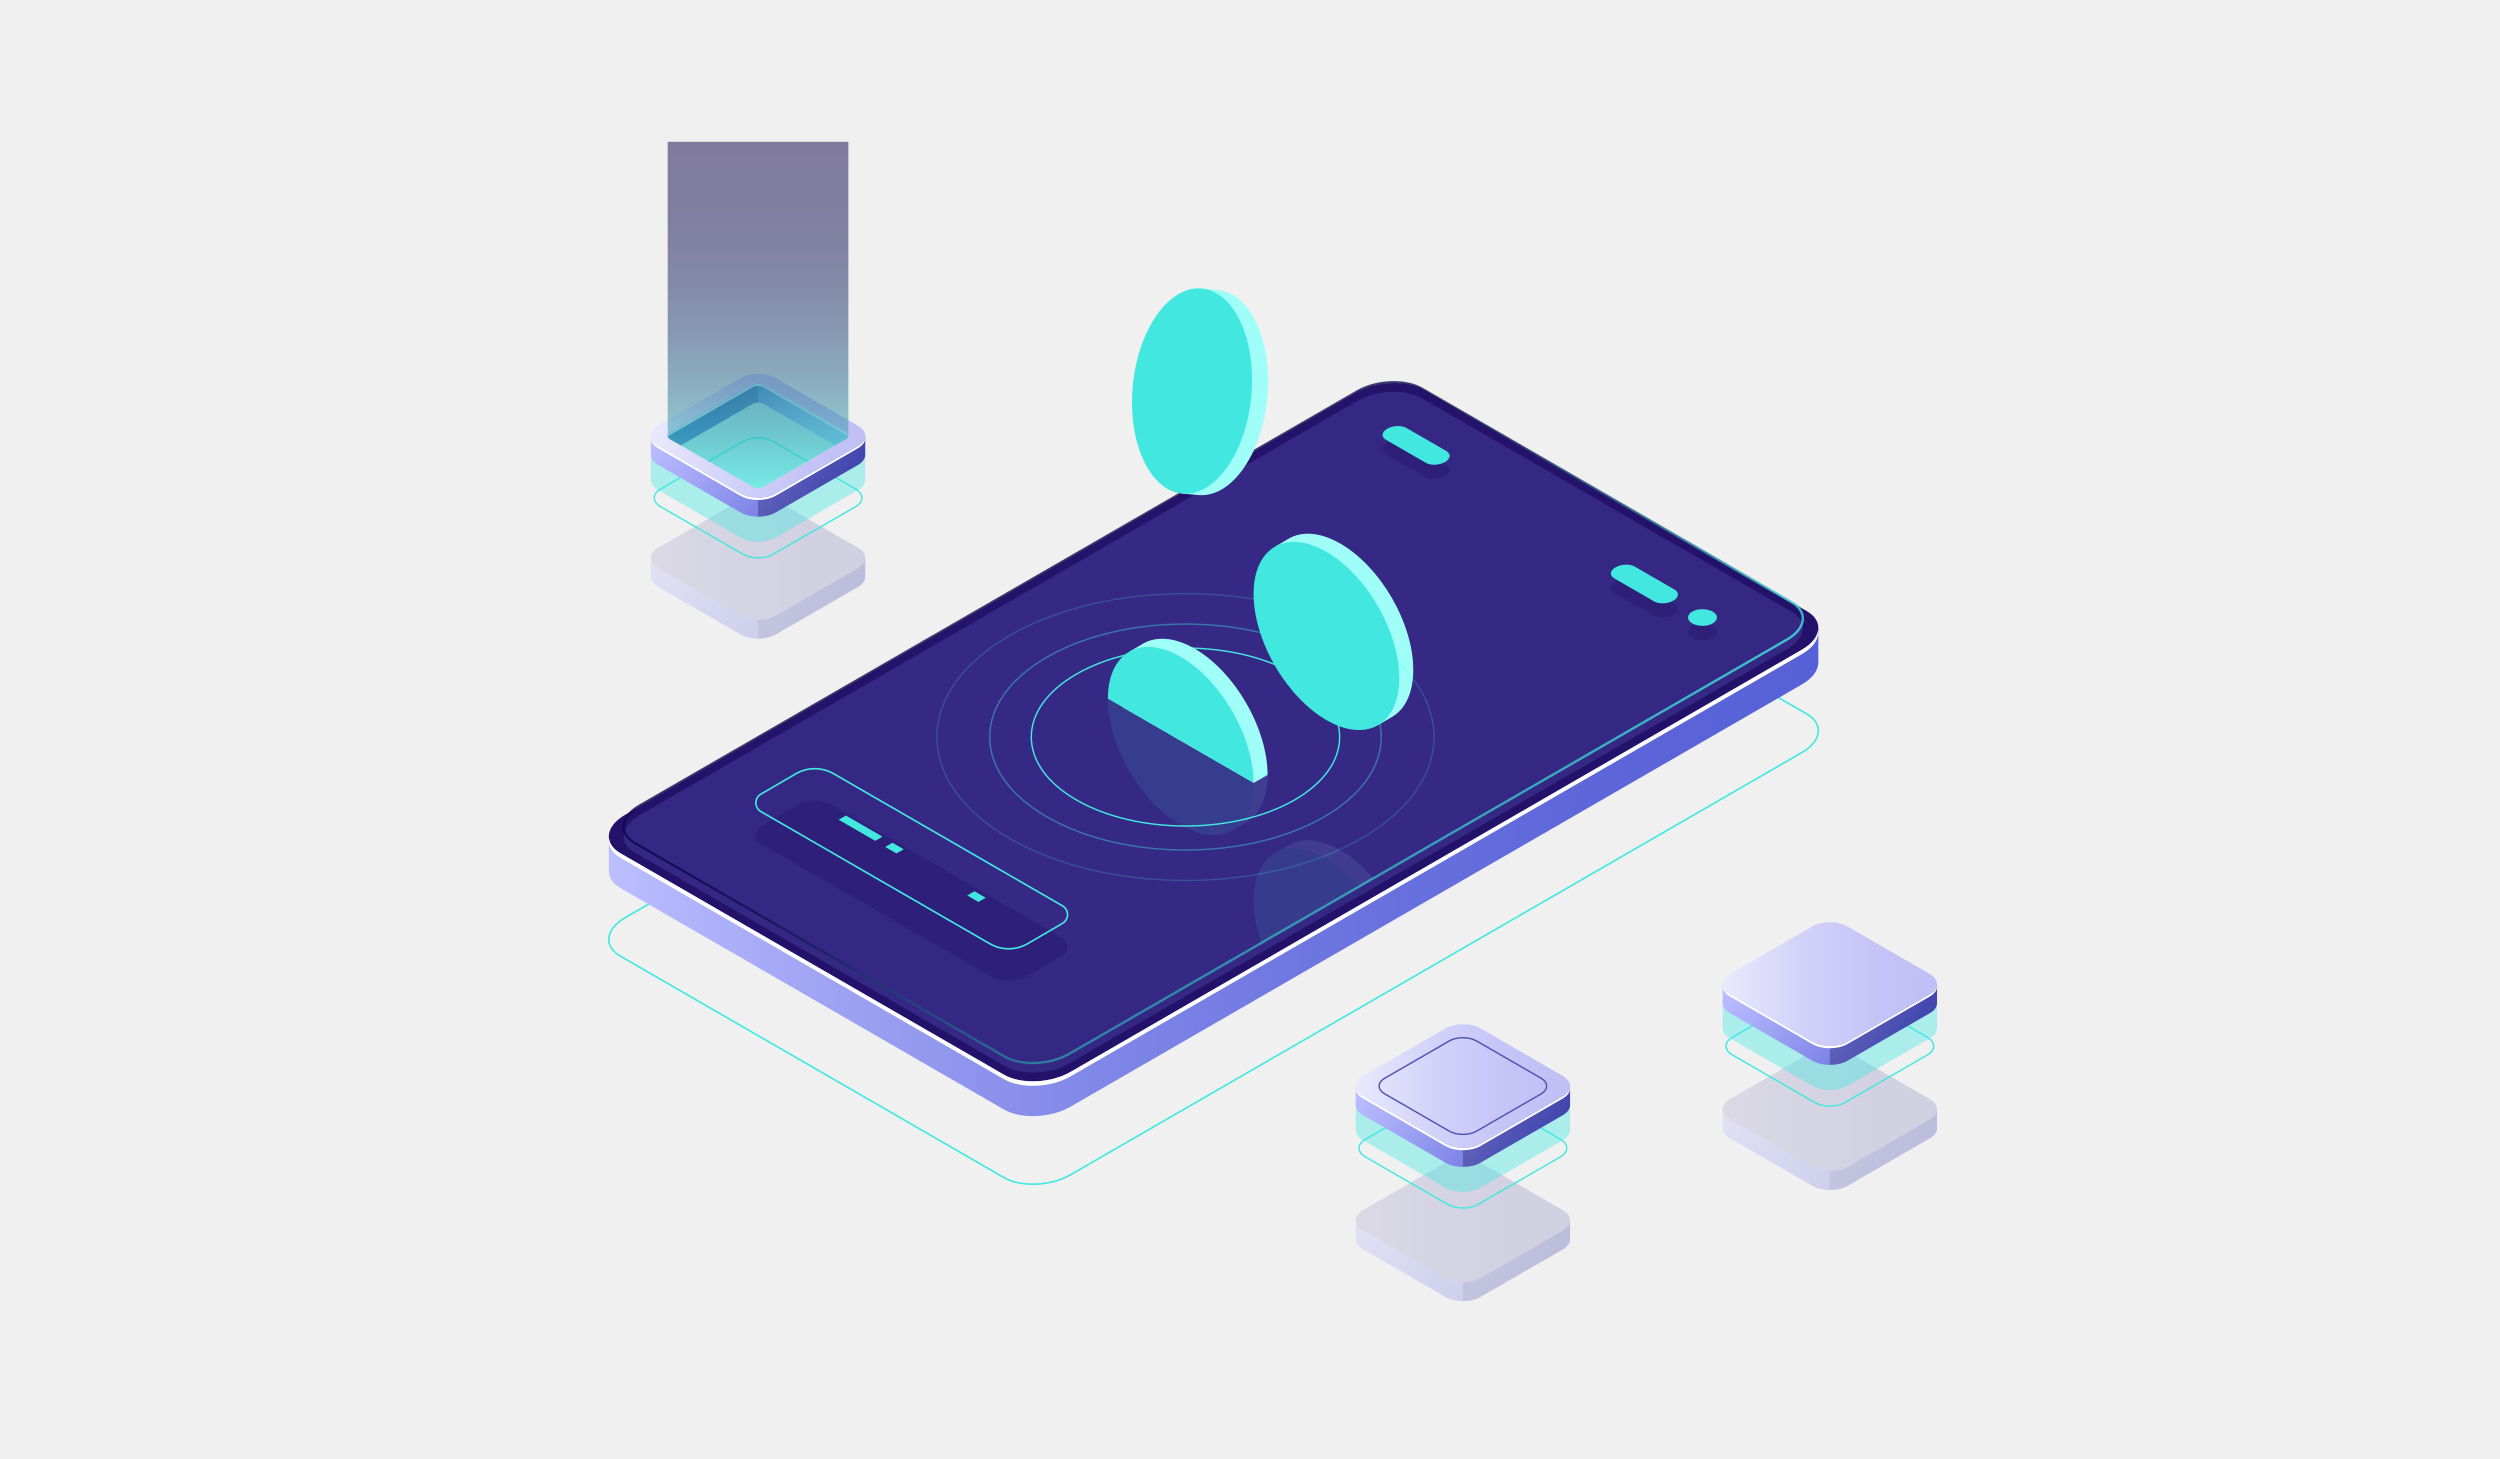
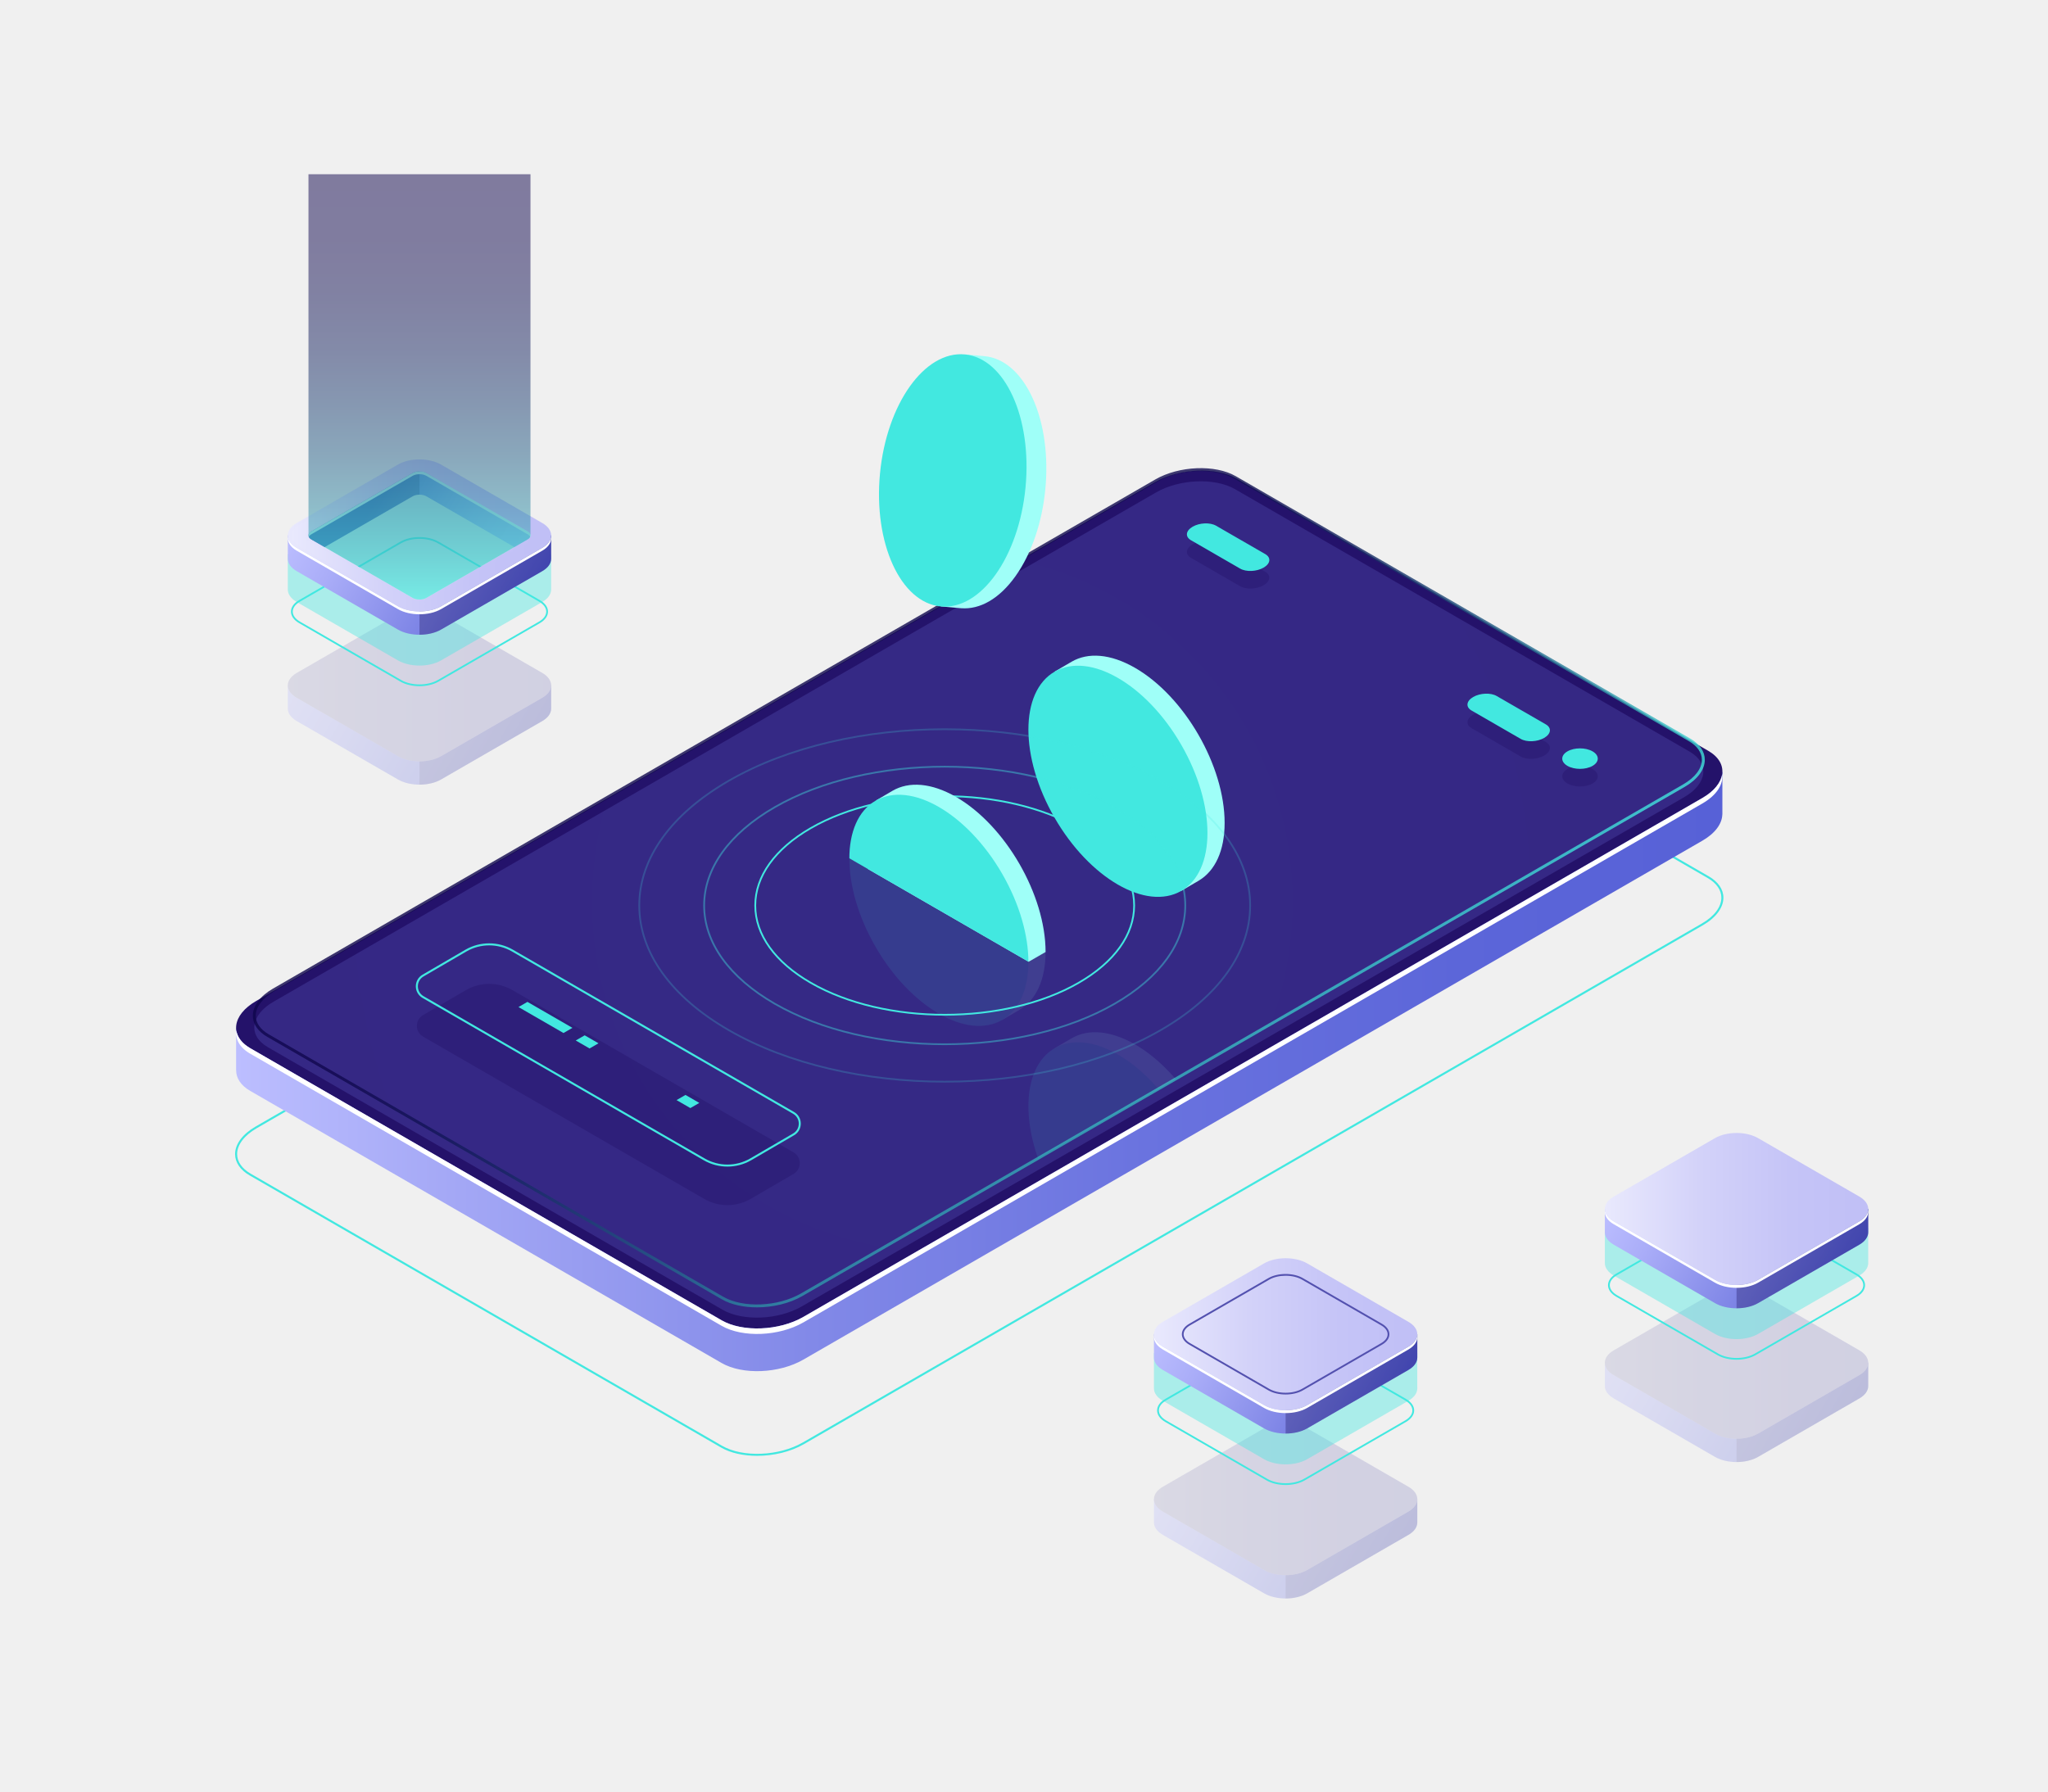
- <svg xmlns="http://www.w3.org/2000/svg" xmlns:xlink="http://www.w3.org/1999/xlink" version="1.1" id="Ñëîé_1" x="0px" y="0px" viewBox="100 0 600 350" xml:space="preserve">
+ <svg xmlns="http://www.w3.org/2000/svg" xmlns:xlink="http://www.w3.org/1999/xlink" version="1.1" id="Ñëîé_1" x="0px" y="0px" viewBox="200 0 400 350" xml:space="preserve">
  <g>
    <path style="fill:#42E8E0;" d="M347.875,284.407c-2.637,0-5.155-0.531-7.034-1.616l-92.063-53.152   c-1.846-1.065-2.863-2.549-2.863-4.177c0-1.953,1.461-3.917,4.01-5.388l175.581-101.372c4.773-2.756,12.027-3.054,16.169-0.662   l92.063,53.152c1.846,1.066,2.863,2.549,2.863,4.177c0,1.953-1.461,3.917-4.009,5.388L357.01,282.128   C354.402,283.634,351.052,284.407,347.875,284.407z M341.039,282.447c4.034,2.328,11.109,2.033,15.773-0.662l175.582-101.372   c2.422-1.397,3.811-3.236,3.811-5.044c0-1.479-0.946-2.841-2.664-3.833l-92.063-53.152c-4.033-2.326-11.108-2.031-15.773,0.662   L250.123,220.417c-2.422,1.398-3.811,3.236-3.812,5.044c0,1.48,0.946,2.841,2.665,3.833L341.039,282.447z" />
  </g>
  <g>
    <linearGradient id="SVGID_00000013172727097264820250000007589257806769674633_" gradientUnits="userSpaceOnUse" x1="246.114" y1="186.127" x2="536.403" y2="186.127">
      <stop offset="0" style="stop-color:#BCBEFF" />
      <stop offset="0.151" style="stop-color:#A3A7F5" />
      <stop offset="0.387" style="stop-color:#8289E8" />
      <stop offset="0.612" style="stop-color:#6A73DF" />
      <stop offset="0.822" style="stop-color:#5C66D9" />
      <stop offset="1" style="stop-color:#5761D7" />
    </linearGradient>
    <path style="fill:url(#SVGID_00000013172727097264820250000007589257806769674633_);" d="M536.403,150.817l-13.224,2.277   l-81.602-47.113c-4.094-2.364-11.244-2.067-15.971,0.662l-156.113,90.132l-23.377,4.025l-0.002,8.288l0.011-0.002   c-0.011,1.511,0.887,2.956,2.753,4.033l92.062,53.152c4.094,2.364,11.244,2.067,15.971-0.662l175.581-101.372   c2.545-1.469,3.856-3.343,3.897-5.13l0.013-0.002V150.817z" />
    <path style="fill:#24126A;" d="M340.94,257.928l-92.062-53.152c-4.094-2.364-3.58-6.492,1.147-9.221L425.605,94.183   c4.727-2.729,11.878-3.026,15.971-0.662l92.063,53.152c4.094,2.364,3.58,6.492-1.147,9.221L356.911,257.266   C352.184,259.995,345.034,260.291,340.94,257.928z" />
    <path style="fill:#FFFFFF;" d="M532.492,155.894L356.911,257.266c-4.727,2.729-11.878,3.026-15.971,0.662l-92.062-53.152   c-1.642-0.948-2.53-2.181-2.715-3.492c-0.254,1.702,0.63,3.364,2.715,4.568l92.062,53.152c4.094,2.364,11.244,2.067,15.971-0.662   l175.581-101.372c2.831-1.635,4.138-3.77,3.862-5.729C536.11,152.879,534.812,154.555,532.492,155.894z" />
    <path style="opacity:0.51;fill:#453C9E;" d="M341.121,255.868l-88.781-51.272c-3.961-2.287-3.465-6.282,1.11-8.923l172.324-99.465   c4.574-2.641,11.493-2.928,15.455-0.641l88.781,51.272c3.961,2.287,3.465,6.282-1.11,8.923l-172.324,99.465   C352.002,257.868,345.083,258.155,341.121,255.868z" />
  </g>
  <g>
    <linearGradient id="SVGID_00000159437779163852708530000008520346037004492966_" gradientUnits="userSpaceOnUse" x1="431.691" y1="227.196" x2="350.659" y2="119.663">
      <stop offset="0" style="stop-color:#42E8E0" />
      <stop offset="0.105" style="stop-color:#37B6BF" />
      <stop offset="0.22" style="stop-color:#2C87A1" />
      <stop offset="0.338" style="stop-color:#235F87" />
      <stop offset="0.459" style="stop-color:#1C3F72" />
      <stop offset="0.582" style="stop-color:#162561" />
      <stop offset="0.711" style="stop-color:#121355" />
      <stop offset="0.846" style="stop-color:#10084E" />
      <stop offset="1" style="stop-color:#0F054C" />
    </linearGradient>
    <path style="opacity:0.8;fill:url(#SVGID_00000159437779163852708530000008520346037004492966_);" d="M347.831,255.402   c-2.569,0-5.022-0.518-6.853-1.574l-88.781-51.272c-1.817-1.049-2.817-2.514-2.817-4.123c0-1.925,1.431-3.854,3.927-5.296   l172.324-99.465c4.645-2.682,11.706-2.97,15.741-0.641l88.781,51.272c1.817,1.049,2.817,2.514,2.817,4.123   c0.001,1.924-1.431,3.855-3.927,5.296l-172.324,99.465C354.181,254.652,350.923,255.402,347.831,255.402z M341.264,253.331   c3.876,2.239,10.681,1.951,15.168-0.641l172.324-99.465c2.314-1.336,3.641-3.086,3.641-4.8c0-1.396-0.899-2.685-2.531-3.627   l-88.781-51.272c-3.876-2.239-10.682-1.951-15.169,0.641l-172.324,99.465c-2.314,1.336-3.641,3.085-3.641,4.8   c0,1.396,0.899,2.685,2.531,3.627L341.264,253.331z" />
  </g>
  <g style="opacity:0.1;">
    <defs>
      <path id="SVGID_00000154397884749441905860000014274837923696460479_" style="opacity:0.1;" d="M341.121,253.579l-88.781-51.272    c-3.961-2.287-3.465-6.282,1.11-8.923l172.324-99.465c4.574-2.641,11.493-2.928,15.455-0.641l88.781,51.272    c3.961,2.287,3.465,6.282-1.11,8.923l-172.324,99.465C352.002,255.579,345.083,255.866,341.121,253.579z" />
    </defs>
    <radialGradient id="SVGID_00000126304869540794994390000013064477499952066978_" cx="384.054" cy="176.174" r="227.211" gradientUnits="userSpaceOnUse">
      <stop offset="0" style="stop-color:#42E8E0" />
      <stop offset="0.105" style="stop-color:#37B6BF" />
      <stop offset="0.22" style="stop-color:#2C87A1" />
      <stop offset="0.338" style="stop-color:#235F87" />
      <stop offset="0.459" style="stop-color:#1C3F72" />
      <stop offset="0.582" style="stop-color:#162561" />
      <stop offset="0.711" style="stop-color:#121355" />
      <stop offset="0.846" style="stop-color:#10084E" />
      <stop offset="1" style="stop-color:#0F054C" />
    </radialGradient>
    <use xlink:href="#SVGID_00000154397884749441905860000014274837923696460479_" style="overflow:visible;opacity:0.5;fill:url(#SVGID_00000126304869540794994390000013064477499952066978_);" />
    <clipPath id="SVGID_00000056413073802172820350000015318953665682227125_">
      <use xlink:href="#SVGID_00000154397884749441905860000014274837923696460479_" style="overflow:visible;opacity:0.5;" />
    </clipPath>
    <g style="clip-path:url(#SVGID_00000056413073802172820350000015318953665682227125_);">
      <path style="fill:#9FFFF8;" d="M439.185,234.327c0-11.151-7.829-24.711-17.486-30.286c-4.838-2.793-9.216-3.052-12.382-1.214    v-0.001l-3.306,1.934l0.96,0.09c-1.743,2.134-2.758,5.279-2.758,9.286c0,11.151,7.829,24.711,17.486,30.286    c3.318,1.916,6.421,2.64,9.064,2.312l-0.074,0.886l3.356-1.964c0.014-0.008,0.027-0.016,0.041-0.024l0.136-0.079l-0.007-0.002    C437.288,243.687,439.185,239.811,439.185,234.327z" />
      <ellipse transform="matrix(0.866 -0.5 0.5 0.866 -57.0441 239.4953)" style="fill:#42E8E0;" cx="418.355" cy="226.187" rx="14.277" ry="24.729" />
    </g>
  </g>
  <path style="opacity:0.4;fill:#24126A;" d="M511.049,153.061c-1.355,0.782-3.552,0.782-4.907,0c-1.355-0.782-1.355-2.051,0-2.833  c1.355-0.782,3.552-0.782,4.907,0C512.404,151.01,512.404,152.279,511.049,153.061z" />
  <path style="opacity:0.4;fill:#24126A;" d="M492.317,139.413l9.606,5.546c1.174,0.678,1.026,1.861-0.329,2.644l0,0  c-1.355,0.782-3.405,0.867-4.579,0.19l-9.607-5.546c-1.174-0.678-1.026-1.861,0.329-2.643h0  C489.093,138.821,491.143,138.736,492.317,139.413z" />
  <path style="opacity:0.4;fill:#24126A;" d="M437.517,106.147l9.607,5.546c1.174,0.677,1.026,1.861-0.329,2.643l0,0  c-1.355,0.782-3.405,0.867-4.579,0.19l-9.606-5.546c-1.174-0.678-1.026-1.861,0.329-2.644l0,0  C434.293,105.554,436.343,105.469,437.517,106.147z" />
  <path style="fill:#42E8E0;" d="M511.049,149.618c-1.355,0.782-3.552,0.782-4.907,0c-1.355-0.782-1.355-2.051,0-2.833  c1.355-0.782,3.552-0.782,4.907,0S512.404,148.835,511.049,149.618z" />
  <path style="fill:#42E8E0;" d="M492.317,135.969l9.606,5.546c1.174,0.678,1.026,1.861-0.329,2.644l0,0  c-1.355,0.782-3.405,0.867-4.579,0.19l-9.607-5.546c-1.174-0.678-1.026-1.861,0.329-2.643h0  C489.093,135.377,491.143,135.292,492.317,135.969z" />
  <path style="fill:#42E8E0;" d="M437.517,102.703l9.607,5.546c1.174,0.678,1.026,1.861-0.329,2.644l0,0  c-1.355,0.782-3.405,0.867-4.579,0.19l-9.606-5.546c-1.174-0.678-1.026-1.861,0.329-2.644l0,0  C434.293,102.11,436.343,102.025,437.517,102.703z" />
  <g style="opacity:0.3;">
    <linearGradient id="SVGID_00000160177627993357403590000006816955704184555408_" gradientUnits="userSpaceOnUse" x1="518.566" y1="257.313" x2="559.376" y2="280.874">
      <stop offset="0" style="stop-color:#BCBEFF" />
      <stop offset="0.227" style="stop-color:#AAADF8" />
      <stop offset="0.68" style="stop-color:#7C83E5" />
      <stop offset="1" style="stop-color:#5761D7" />
    </linearGradient>
    <path style="fill:url(#SVGID_00000160177627993357403590000006816955704184555408_);" d="M564.885,270.701v-4.482l-1.24-0.689   c-0.35,2.115-2.839,3.509-4.921,3.798l-14.174,8.289l-6.186,2.234l-19.744-10.189l0.456-0.263   c-1.687-0.788-2.596-2.591-3.509-4.236l-1.329,0.793l-0.79,0.222v4.596h0c0,0.878,0.579,1.756,1.737,2.425l19.781,11.42   c2.316,1.337,6.085,1.337,8.401,0l19.78-11.42c1.139-0.658,1.718-1.518,1.736-2.382c0.001-0.039-0.001-0.077-0.002-0.116   L564.885,270.701z" />
    <path style="opacity:0.3;fill:#0F054C;" d="M558.724,269.328l-14.174,8.289l-5.384,1.944v6.06c1.521,0,3.043-0.334,4.201-1.003   l19.78-11.42c1.139-0.658,1.718-1.518,1.736-2.382c0.001-0.039-0.001-0.077-0.002-0.116l0.003,0.001v-4.482l-1.133-0.63h-0.118   C563.247,267.671,560.786,269.041,558.724,269.328z" />
    <g>
      <linearGradient id="SVGID_00000125577901584024691520000002683163302180204471_" gradientUnits="userSpaceOnUse" x1="513.449" y1="266.219" x2="564.885" y2="266.219">
        <stop offset="0" style="stop-color:#E9E9FD" />
        <stop offset="0.36" style="stop-color:#D3D2F9" />
        <stop offset="0.706" style="stop-color:#C5C4F7" />
        <stop offset="1" style="stop-color:#C0BFF6" />
      </linearGradient>
      <path style="fill:url(#SVGID_00000125577901584024691520000002683163302180204471_);" d="M534.967,280.064l-19.781-11.42    c-2.316-1.337-2.316-3.513,0-4.85l19.78-11.42c2.316-1.337,6.084-1.337,8.401,0l19.781,11.42c2.316,1.337,2.316,3.513,0,4.85    l-19.78,11.42C541.052,281.401,537.283,281.401,534.967,280.064z" />
    </g>
    <g style="opacity:0.3;">
      <path style="fill:#0F054C;" d="M534.967,280.064l-19.781-11.42c-2.316-1.337-2.316-3.513,0-4.85l19.78-11.42    c2.316-1.337,6.084-1.337,8.401,0l19.781,11.42c2.316,1.337,2.316,3.513,0,4.85l-19.78,11.42    C541.052,281.401,537.283,281.401,534.967,280.064z" />
    </g>
  </g>
  <g>
    <g>
      <path style="fill:#42E8E0;" d="M539.167,265.629c-1.35,0-2.7-0.297-3.728-0.89l-19.781-11.42    c-1.028-0.594-1.593-1.393-1.593-2.254c0-0.859,0.566-1.659,1.593-2.252l19.779-11.421c2.056-1.185,5.401-1.187,7.457,0    l19.781,11.421c1.027,0.593,1.593,1.394,1.593,2.253c0,0.859-0.565,1.66-1.593,2.253l-19.78,11.42    C541.867,265.332,540.517,265.629,539.167,265.629z M539.167,236.845c-1.288,0-2.575,0.282-3.556,0.849l-19.78,11.421    c-0.915,0.528-1.419,1.221-1.419,1.951c0,0.73,0.504,1.425,1.42,1.953l19.78,11.42c1.961,1.133,5.149,1.133,7.11,0l19.78-11.42    c0.915-0.528,1.419-1.222,1.419-1.952s-0.504-1.424-1.419-1.952l-19.781-11.421C541.742,237.127,540.454,236.845,539.167,236.845z    " />
      <g>
        <path style="opacity:0.4;fill:#42E8E0;" d="M564.885,246.683v-6.773l-1.24-0.689c-0.35,2.115-2.839,3.509-4.921,3.799     l-14.174,8.288l-6.186,2.234l-19.744-10.189l0.456-0.264c-1.687-0.788-2.596-2.591-3.509-4.236l-1.329,0.793l-0.79,0.222v6.888h0     c0,0.878,0.579,1.756,1.737,2.425l19.781,11.421c2.316,1.337,6.085,1.337,8.401,0l19.78-11.42     c1.139-0.658,1.718-1.518,1.736-2.382c0.001-0.038-0.001-0.077-0.002-0.116L564.885,246.683z" />
        <g>
          <g>
            <linearGradient id="SVGID_00000016788044019157820540000005874506084134381229_" gradientUnits="userSpaceOnUse" x1="518.566" y1="227.275" x2="559.376" y2="250.836">
              <stop offset="0" style="stop-color:#BCBEFF" />
              <stop offset="0.227" style="stop-color:#AAADF8" />
              <stop offset="0.68" style="stop-color:#7C83E5" />
              <stop offset="1" style="stop-color:#5761D7" />
            </linearGradient>
            <path style="fill:url(#SVGID_00000016788044019157820540000005874506084134381229_);" d="M564.885,240.662v-4.482l-1.24-0.689       c-0.35,2.115-2.839,3.509-4.921,3.798l-14.174,8.288l-6.186,2.234l-19.744-10.189l0.456-0.263       c-1.687-0.788-2.596-2.591-3.509-4.236l-1.329,0.793l-0.79,0.222v4.596h0c0,0.878,0.579,1.756,1.737,2.425l19.781,11.421       c2.316,1.337,6.085,1.337,8.401,0l19.78-11.42c1.139-0.658,1.718-1.518,1.736-2.382c0.001-0.038-0.001-0.077-0.002-0.116       L564.885,240.662z" />
            <path style="opacity:0.3;fill:#0F054C;" d="M558.724,239.29l-14.174,8.288l-5.384,1.944v6.06c1.521,0,3.043-0.334,4.201-1.003       l19.78-11.42c1.139-0.658,1.718-1.518,1.736-2.382c0.001-0.038-0.001-0.077-0.002-0.116l0.003,0.001v-4.482l-1.133-0.63h-0.118       C563.247,237.632,560.786,239.003,558.724,239.29z" />
            <g>
              <linearGradient id="SVGID_00000151512417058450715970000008145128434645040545_" gradientUnits="userSpaceOnUse" x1="513.449" y1="236.181" x2="564.885" y2="236.181">
                <stop offset="0" style="stop-color:#E9E9FD" />
                <stop offset="0.36" style="stop-color:#D3D2F9" />
                <stop offset="0.706" style="stop-color:#C5C4F7" />
                <stop offset="1" style="stop-color:#C0BFF6" />
              </linearGradient>
              <path style="fill:url(#SVGID_00000151512417058450715970000008145128434645040545_);" d="M534.967,250.026l-19.781-11.42        c-2.316-1.337-2.316-3.513,0-4.85l19.78-11.42c2.316-1.337,6.084-1.337,8.401,0l19.781,11.421c2.316,1.337,2.316,3.513,0,4.85        l-19.78,11.42C541.052,251.363,537.283,251.363,534.967,250.026z" />
            </g>
            <g>
              <path style="fill:#FFFFFF;" d="M563.148,238.606l-19.78,11.42c-2.316,1.337-6.085,1.337-8.401,0l-19.781-11.42        c-1.035-0.598-1.606-1.363-1.716-2.146c-0.136,0.969,0.435,1.965,1.716,2.704l19.781,11.421c2.316,1.337,6.085,1.337,8.401,0        l19.78-11.42c1.281-0.74,1.852-1.735,1.716-2.704C564.754,237.243,564.183,238.008,563.148,238.606z" />
            </g>
          </g>
        </g>
      </g>
    </g>
  </g>
  <g style="opacity:0.3;">
    <linearGradient id="SVGID_00000182520773411502263860000016012191470413016482_" gradientUnits="userSpaceOnUse" x1="430.497" y1="283.965" x2="471.307" y2="307.526">
      <stop offset="0" style="stop-color:#BCBEFF" />
      <stop offset="0.227" style="stop-color:#AAADF8" />
      <stop offset="0.68" style="stop-color:#7C83E5" />
      <stop offset="1" style="stop-color:#5761D7" />
    </linearGradient>
    <path style="fill:url(#SVGID_00000182520773411502263860000016012191470413016482_);" d="M476.816,297.353l0-4.482l-1.24-0.689   c-0.35,2.115-2.84,3.509-4.921,3.798l-14.174,8.289l-6.186,2.234l-19.744-10.189l0.456-0.263c-1.688-0.788-2.596-2.591-3.509-4.236   l-1.329,0.793l-0.79,0.222v4.596h0c0,0.878,0.579,1.756,1.737,2.425l19.781,11.42c2.316,1.337,6.085,1.337,8.401,0l19.78-11.42   c1.139-0.658,1.718-1.518,1.736-2.382c0.001-0.039-0.001-0.077-0.002-0.116L476.816,297.353z" />
    <path style="opacity:0.3;fill:#0F054C;" d="M470.655,295.98l-14.174,8.289l-5.384,1.944v6.06c1.521,0,3.043-0.334,4.201-1.003   l19.78-11.42c1.139-0.658,1.718-1.518,1.736-2.382c0.001-0.039-0.001-0.077-0.002-0.116l0.003,0.001l0-4.482l-1.133-0.63h-0.118   C475.178,294.323,472.717,295.693,470.655,295.98z" />
    <g>
      <linearGradient id="SVGID_00000152948707450338888490000009714558471577718679_" gradientUnits="userSpaceOnUse" x1="425.38" y1="292.871" x2="476.816" y2="292.871">
        <stop offset="0" style="stop-color:#E9E9FD" />
        <stop offset="0.36" style="stop-color:#D3D2F9" />
        <stop offset="0.706" style="stop-color:#C5C4F7" />
        <stop offset="1" style="stop-color:#C0BFF6" />
      </linearGradient>
      <path style="fill:url(#SVGID_00000152948707450338888490000009714558471577718679_);" d="M446.898,306.716l-19.781-11.42    c-2.316-1.337-2.316-3.513,0-4.85l19.78-11.42c2.316-1.337,6.084-1.337,8.401,0l19.781,11.42c2.316,1.337,2.316,3.513,0,4.85    l-19.78,11.42C452.983,308.054,449.214,308.054,446.898,306.716z" />
    </g>
    <g style="opacity:0.3;">
      <path style="fill:#0F054C;" d="M446.898,306.716l-19.781-11.42c-2.316-1.337-2.316-3.513,0-4.85l19.78-11.42    c2.316-1.337,6.084-1.337,8.401,0l19.781,11.42c2.316,1.337,2.316,3.513,0,4.85l-19.78,11.42    C452.983,308.054,449.214,308.054,446.898,306.716z" />
    </g>
  </g>
  <g>
    <g>
      <path style="fill:#42E8E0;" d="M451.098,290.102c-1.35,0-2.7-0.297-3.727-0.89l-19.781-11.421    c-1.027-0.593-1.593-1.393-1.593-2.253s0.565-1.66,1.593-2.253l19.78-11.42c2.056-1.185,5.4-1.185,7.456,0l19.781,11.42    c1.027,0.594,1.593,1.393,1.593,2.254c0,0.859-0.566,1.659-1.593,2.252l-19.78,11.42    C453.799,289.805,452.448,290.102,451.098,290.102z M447.543,288.912c1.96,1.132,5.15,1.131,7.11-0.001l19.781-11.42    c0.915-0.528,1.419-1.221,1.419-1.951c0-0.73-0.504-1.425-1.419-1.953l-19.781-11.42c-1.961-1.133-5.15-1.133-7.11,0l-19.78,11.42    c-0.915,0.528-1.419,1.222-1.419,1.952c0,0.73,0.504,1.424,1.419,1.952L447.543,288.912z" />
      <g>
        <path style="opacity:0.4;fill:#42E8E0;" d="M476.816,271.155v-6.774l-1.24-0.689c-0.35,2.115-2.84,3.509-4.921,3.798     l-14.174,8.288l-6.186,2.234l-19.744-10.189l0.456-0.263c-1.687-0.788-2.596-2.592-3.509-4.236l-1.329,0.793l-0.79,0.222v6.888h0     c0,0.878,0.579,1.756,1.737,2.425l19.781,11.42c2.316,1.337,6.085,1.337,8.401,0l19.78-11.42     c1.139-0.658,1.718-1.518,1.736-2.382c0.001-0.039-0.001-0.077-0.002-0.116L476.816,271.155z" />
        <g>
          <g>
            <linearGradient id="SVGID_00000092456708369458618690000014285215386266960547_" gradientUnits="userSpaceOnUse" x1="430.497" y1="251.747" x2="471.307" y2="275.308">
              <stop offset="0" style="stop-color:#BCBEFF" />
              <stop offset="0.227" style="stop-color:#AAADF8" />
              <stop offset="0.68" style="stop-color:#7C83E5" />
              <stop offset="1" style="stop-color:#5761D7" />
            </linearGradient>
            <path style="fill:url(#SVGID_00000092456708369458618690000014285215386266960547_);" d="M476.816,265.135v-4.482l-1.24-0.689       c-0.35,2.115-2.84,3.509-4.921,3.798l-14.174,8.288l-6.186,2.234l-19.744-10.189l0.456-0.263       c-1.687-0.788-2.596-2.591-3.509-4.236l-1.329,0.793l-0.79,0.222v4.596h0c0,0.878,0.579,1.756,1.737,2.425l19.781,11.42       c2.316,1.337,6.085,1.337,8.401,0l19.78-11.42c1.139-0.658,1.718-1.518,1.736-2.382c0.001-0.039-0.001-0.077-0.002-0.116       L476.816,265.135z" />
            <path style="opacity:0.3;fill:#0F054C;" d="M470.655,263.762l-14.174,8.288l-5.384,1.944v6.06c1.521,0,3.043-0.334,4.201-1.003       l19.78-11.42c1.139-0.658,1.718-1.518,1.736-2.382c0.001-0.039-0.001-0.077-0.002-0.116l0.003,0.001v-4.482l-1.133-0.63h-0.118       C475.178,262.104,472.717,263.475,470.655,263.762z" />
            <g>
              <linearGradient id="SVGID_00000088099293125947595500000004340164179666586791_" gradientUnits="userSpaceOnUse" x1="425.38" y1="260.653" x2="476.816" y2="260.653">
                <stop offset="0" style="stop-color:#E9E9FD" />
                <stop offset="0.36" style="stop-color:#D3D2F9" />
                <stop offset="0.706" style="stop-color:#C5C4F7" />
                <stop offset="1" style="stop-color:#C0BFF6" />
              </linearGradient>
              <path style="fill:url(#SVGID_00000088099293125947595500000004340164179666586791_);" d="M446.898,274.498l-19.781-11.42        c-2.316-1.337-2.316-3.513,0-4.85l19.78-11.42c2.316-1.337,6.084-1.337,8.401,0l19.781,11.42c2.316,1.337,2.316,3.513,0,4.85        l-19.78,11.42C452.983,275.835,449.214,275.835,446.898,274.498z" />
            </g>
            <g>
              <path style="fill:#5351AF;" d="M451.098,272.424c-1.22,0-2.439-0.268-3.368-0.804l-15.454-8.923        c-0.931-0.538-1.444-1.264-1.444-2.045c0-0.781,0.513-1.507,1.444-2.045l15.454-8.923c1.857-1.071,4.879-1.07,6.736,0.001        l15.454,8.922c0.932,0.538,1.444,1.265,1.444,2.046c0,0.78-0.513,1.507-1.444,2.044l-15.454,8.923        C453.538,272.156,452.318,272.424,451.098,272.424z M447.903,271.32c1.762,1.018,4.629,1.018,6.39,0l15.454-8.923        c0.819-0.473,1.27-1.092,1.271-1.743c0-0.652-0.451-1.272-1.271-1.745l-15.454-8.922c-1.762-1.017-4.627-1.018-6.39-0.001        l-15.454,8.923c-0.819,0.473-1.271,1.093-1.271,1.744c0,0.651,0.452,1.271,1.271,1.744L447.903,271.32z" />
            </g>
            <g>
              <path style="fill:#FFFFFF;" d="M475.079,263.078l-19.78,11.42c-2.316,1.337-6.085,1.337-8.401,0l-19.781-11.42        c-1.035-0.598-1.606-1.363-1.716-2.146c-0.136,0.969,0.435,1.965,1.716,2.704l19.781,11.42c2.316,1.337,6.085,1.337,8.401,0        l19.78-11.42c1.281-0.74,1.852-1.735,1.716-2.704C476.685,261.715,476.114,262.48,475.079,263.078z" />
            </g>
          </g>
        </g>
      </g>
    </g>
  </g>
  <g style="opacity:0.3;">
    <linearGradient id="SVGID_00000174588081439311392540000012774117835424846218_" gradientUnits="userSpaceOnUse" x1="261.33" y1="124.98" x2="302.14" y2="148.541">
      <stop offset="0" style="stop-color:#BCBEFF" />
      <stop offset="0.227" style="stop-color:#AAADF8" />
      <stop offset="0.68" style="stop-color:#7C83E5" />
      <stop offset="1" style="stop-color:#5761D7" />
    </linearGradient>
    <path style="fill:url(#SVGID_00000174588081439311392540000012774117835424846218_);" d="M307.649,138.368v-4.482l-1.24-0.689   c-0.35,2.115-2.839,3.509-4.921,3.798l-14.174,8.288l-6.186,2.234l-19.744-10.189l0.456-0.264   c-1.687-0.788-2.596-2.591-3.509-4.236l-1.329,0.793l-0.79,0.222v4.596l0,0c0,0.878,0.579,1.756,1.737,2.425l19.781,11.42   c2.316,1.337,6.085,1.337,8.401,0l19.78-11.42c1.139-0.658,1.718-1.518,1.736-2.382c0.001-0.039-0.001-0.077-0.002-0.116   L307.649,138.368z" />
    <path style="opacity:0.3;fill:#0F054C;" d="M301.488,136.995l-14.174,8.288l-5.384,1.944v6.06c1.521,0,3.042-0.334,4.201-1.003   l19.78-11.42c1.139-0.658,1.718-1.518,1.736-2.382c0.001-0.039-0.001-0.077-0.002-0.116l0.003,0.001v-4.482l-1.133-0.63h-0.118   C306.011,135.338,303.55,136.708,301.488,136.995z" />
    <g>
      <linearGradient id="SVGID_00000161626954197647211570000003784024142856947354_" gradientUnits="userSpaceOnUse" x1="256.213" y1="133.886" x2="307.649" y2="133.886">
        <stop offset="0" style="stop-color:#E9E9FD" />
        <stop offset="0.36" style="stop-color:#D3D2F9" />
        <stop offset="0.706" style="stop-color:#C5C4F7" />
        <stop offset="1" style="stop-color:#C0BFF6" />
      </linearGradient>
      <path style="fill:url(#SVGID_00000161626954197647211570000003784024142856947354_);" d="M277.731,147.731l-19.781-11.42    c-2.316-1.337-2.316-3.513,0-4.85l19.78-11.42c2.316-1.337,6.084-1.337,8.401,0l19.781,11.42c2.316,1.337,2.316,3.513,0,4.85    l-19.78,11.42C283.815,149.069,280.047,149.069,277.731,147.731z" />
    </g>
    <g style="opacity:0.3;">
      <path style="fill:#0F054C;" d="M277.731,147.731l-19.781-11.42c-2.316-1.337-2.316-3.513,0-4.85l19.78-11.42    c2.316-1.337,6.084-1.337,8.401,0l19.781,11.42c2.316,1.337,2.316,3.513,0,4.85l-19.78,11.42    C283.815,149.069,280.047,149.069,277.731,147.731z" />
    </g>
  </g>
  <g>
    <g>
      <path style="fill:#42E8E0;" d="M281.931,134.048c-1.351,0-2.7-0.297-3.729-0.891l-19.781-11.42    c-1.027-0.593-1.593-1.394-1.593-2.253c0-0.859,0.565-1.66,1.593-2.253l19.78-11.42c2.056-1.185,5.4-1.185,7.456,0l19.781,11.42    c1.027,0.593,1.593,1.394,1.593,2.253c0,0.859-0.565,1.66-1.593,2.253l-19.78,11.42    C284.632,133.751,283.282,134.048,281.931,134.048z M281.931,105.264c-1.288,0-2.575,0.282-3.555,0.849l-19.78,11.42    c-0.915,0.528-1.419,1.222-1.419,1.952c0,0.73,0.504,1.424,1.419,1.952l19.782,11.42c1.959,1.133,5.149,1.133,7.109,0    l19.781-11.42c0.915-0.528,1.419-1.222,1.419-1.952c0-0.73-0.504-1.424-1.42-1.952l-19.781-11.42    C284.505,105.546,283.218,105.264,281.931,105.264z" />
      <g>
        <path style="opacity:0.4;fill:#42E8E0;" d="M307.649,115.102v-6.773l-1.24-0.689c-0.35,2.115-2.839,3.509-4.921,3.799     l-14.174,8.288l-6.186,2.234l-19.744-10.189l0.456-0.264c-1.687-0.788-2.596-2.591-3.509-4.236l-1.329,0.793l-0.79,0.222v6.888     l0,0c0,0.878,0.579,1.756,1.737,2.425l19.781,11.421c2.316,1.337,6.085,1.337,8.401,0l19.78-11.42     c1.139-0.658,1.718-1.518,1.736-2.382c0.001-0.039-0.001-0.077-0.002-0.116L307.649,115.102z" />
        <g>
          <g>
            <linearGradient id="SVGID_00000158727448115952714360000004730784237350103948_" gradientUnits="userSpaceOnUse" x1="261.33" y1="95.693" x2="302.14" y2="119.254">
              <stop offset="0" style="stop-color:#BCBEFF" />
              <stop offset="0.227" style="stop-color:#AAADF8" />
              <stop offset="0.68" style="stop-color:#7C83E5" />
              <stop offset="1" style="stop-color:#5761D7" />
            </linearGradient>
            <path style="fill:url(#SVGID_00000158727448115952714360000004730784237350103948_);" d="M307.649,109.081v-4.482l-1.24-0.689       c-0.35,2.115-2.839,3.509-4.921,3.799l-14.174,8.288l-6.186,2.234l-19.744-10.189l0.456-0.263       c-1.687-0.788-2.596-2.591-3.509-4.236l-1.329,0.793l-0.79,0.222v4.596l0,0c0,0.878,0.579,1.756,1.737,2.425l19.781,11.421       c2.316,1.337,6.085,1.337,8.401,0l19.78-11.42c1.139-0.658,1.718-1.518,1.736-2.382c0.001-0.039-0.001-0.077-0.002-0.116       L307.649,109.081z" />
            <path style="opacity:0.3;fill:#0F054C;" d="M301.488,107.708l-14.174,8.288l-5.384,1.944v6.06c1.521,0,3.042-0.334,4.201-1.003       l19.78-11.42c1.139-0.658,1.718-1.518,1.736-2.382c0.001-0.039-0.001-0.077-0.002-0.116l0.003,0.001v-4.482l-1.133-0.63h-0.118       C306.011,106.051,303.55,107.421,301.488,107.708z" />
            <linearGradient id="SVGID_00000059304773237386258320000000405657963289446833_" gradientUnits="userSpaceOnUse" x1="263.779" y1="94.106" x2="300.174" y2="115.118">
              <stop offset="0.242" style="stop-color:#5761D7" />
              <stop offset="0.392" style="stop-color:#7A82E5" />
              <stop offset="0.546" style="stop-color:#979CF0" />
              <stop offset="0.7" style="stop-color:#ACAFF8" />
              <stop offset="0.852" style="stop-color:#B8BAFD" />
              <stop offset="1" style="stop-color:#BCBEFF" />
            </linearGradient>
            <path style="fill:url(#SVGID_00000059304773237386258320000000405657963289446833_);" d="M261.841,107.778l18.745-10.822       c0.742-0.428,1.948-0.428,2.69,0l18.417,10.633l-0.204,0.119c2.081-0.29,4.571-1.683,4.921-3.799L285.74,92.414l-6.014-1.589       l-4.897,2.878l-16.497,9.839C259.245,105.186,260.154,106.99,261.841,107.778z" />
            <path style="opacity:0.3;fill:#0F054C;" d="M281.931,91.407l-2.205-0.583l-4.897,2.878l-16.497,9.839       c0.913,1.645,1.822,3.448,3.509,4.236l18.745-10.822c0.371-0.214,0.858-0.321,1.345-0.321V91.407z" />
            <g>
              <linearGradient id="SVGID_00000015341675353015904900000007754944483523479471_" gradientUnits="userSpaceOnUse" x1="256.213" y1="104.599" x2="307.649" y2="104.599">
                <stop offset="0" style="stop-color:#E9E9FD" />
                <stop offset="0.36" style="stop-color:#D3D2F9" />
                <stop offset="0.706" style="stop-color:#C5C4F7" />
                <stop offset="1" style="stop-color:#C0BFF6" />
              </linearGradient>
              <path style="fill:url(#SVGID_00000015341675353015904900000007754944483523479471_);" d="M277.731,118.444l-19.781-11.42        c-2.316-1.337-2.316-3.513,0-4.85l19.78-11.42c2.316-1.337,6.084-1.337,8.401,0l19.781,11.421c2.316,1.337,2.316,3.513,0,4.85        l-19.78,11.42C283.815,119.782,280.047,119.782,277.731,118.444z M283.276,92.402c-0.742-0.428-1.948-0.428-2.69,0        l-19.78,11.42c-0.742,0.428-0.742,1.125,0,1.553l19.781,11.421c0.742,0.428,1.948,0.428,2.69,0l19.78-11.42        c0.742-0.428,0.742-1.125,0-1.553L283.276,92.402z" />
            </g>
            <g>
              <path style="fill:#FFFFFF;" d="M303.056,103.823l-19.781-11.421c-0.742-0.428-1.948-0.428-2.69,0l-19.78,11.42        c-0.495,0.286-0.658,0.69-0.492,1.056c0.083-0.182,0.245-0.355,0.492-0.497l19.78-11.42c0.742-0.428,1.948-0.428,2.69,0        l19.781,11.42c0.247,0.142,0.41,0.315,0.492,0.497C303.714,104.513,303.551,104.108,303.056,103.823z" />
              <path style="fill:#FFFFFF;" d="M305.912,107.024l-19.78,11.42c-2.316,1.337-6.085,1.337-8.401,0l-19.781-11.42        c-1.035-0.598-1.606-1.363-1.716-2.146c-0.136,0.969,0.435,1.965,1.716,2.704l19.781,11.42c2.316,1.337,6.085,1.337,8.401,0        l19.78-11.42c1.281-0.74,1.852-1.735,1.716-2.704C307.518,105.661,306.947,106.427,305.912,107.024z" />
            </g>
            <g>
              <linearGradient id="SVGID_00000125593724652814938160000004309650164617787063_" gradientUnits="userSpaceOnUse" x1="257.003" y1="104.599" x2="306.859" y2="104.599">
                <stop offset="0" style="stop-color:#E9E9FD" />
                <stop offset="0.36" style="stop-color:#D3D2F9" />
                <stop offset="0.706" style="stop-color:#C5C4F7" />
                <stop offset="1" style="stop-color:#C0BFF6" />
              </linearGradient>
              <path style="fill:url(#SVGID_00000125593724652814938160000004309650164617787063_);" d="M278.29,118.122l-19.781-11.421        c-2.008-1.159-2.008-3.046,0-4.205l19.78-11.42c2.008-1.159,5.275-1.159,7.283,0l19.781,11.42        c2.008,1.159,2.008,3.046,0,4.205l-19.78,11.42C283.565,119.281,280.298,119.281,278.29,118.122z M283.834,92.08        c-1.05-0.606-2.758-0.606-3.807,0l-19.78,11.42c-1.05,0.606-1.05,1.592,0,2.198l19.781,11.42c1.05,0.606,2.757,0.606,3.807,0        l19.78-11.42c1.05-0.606,1.05-1.592,0-2.198L283.834,92.08z" />
            </g>
          </g>
          <path style="opacity:0.4;fill:#42E8E0;" d="M283.276,92.402c-0.742-0.428-1.948-0.428-2.69,0l-19.78,11.42      c-0.742,0.428-0.742,1.125,0,1.553l19.781,11.421c0.742,0.428,1.948,0.428,2.69,0l19.78-11.42c0.742-0.428,0.742-1.125,0-1.553      L283.276,92.402z" />
        </g>
      </g>
    </g>
    <linearGradient id="SVGID_00000114038214289054570790000013879536244632413357_" gradientUnits="userSpaceOnUse" x1="281.93" y1="117.117" x2="281.93" y2="34.035">
      <stop offset="0" style="stop-color:#42E8E0" />
      <stop offset="0.105" style="stop-color:#37B6BF" />
      <stop offset="0.22" style="stop-color:#2C87A1" />
      <stop offset="0.338" style="stop-color:#235F87" />
      <stop offset="0.459" style="stop-color:#1C3F72" />
      <stop offset="0.582" style="stop-color:#162561" />
      <stop offset="0.711" style="stop-color:#121355" />
      <stop offset="0.846" style="stop-color:#10084E" />
      <stop offset="1" style="stop-color:#0F054C" />
    </linearGradient>
    <path style="opacity:0.5;fill:url(#SVGID_00000114038214289054570790000013879536244632413357_);" d="M303.61,104.584V34.035   h-43.361l0.003,70.549c-0.007,0.286,0.176,0.574,0.554,0.792l19.781,11.421c0.742,0.428,1.948,0.428,2.69,0l19.78-11.42   C303.434,105.158,303.617,104.87,303.61,104.584z" />
  </g>
  <g>
    <path style="fill:#9FFFF8;" d="M439.185,160.762c0-11.151-7.829-24.711-17.486-30.286c-4.838-2.793-9.216-3.052-12.382-1.214   v-0.001l-3.306,1.934l0.96,0.09c-1.743,2.134-2.758,5.279-2.758,9.286c0,11.151,7.829,24.711,17.486,30.286   c3.318,1.916,6.421,2.64,9.064,2.312l-0.074,0.886l3.356-1.964c0.014-0.008,0.027-0.016,0.041-0.024l0.136-0.079l-0.007-0.002   C437.288,170.122,439.185,166.247,439.185,160.762z" />
    <ellipse transform="matrix(0.866 -0.5 0.5 0.866 -20.2601 229.637)" style="fill:#42E8E0;" cx="418.355" cy="152.622" rx="14.277" ry="24.729" />
  </g>
  <g>
    <path style="fill:#9FFFF8;" d="M398.332,112.569c6.474-9.079,7.971-24.665,3.345-34.812c-2.318-5.083-5.732-7.836-9.377-8.177   l0.001-0.001l-3.815-0.344l0.73,0.631c-2.658,0.725-5.31,2.697-7.637,5.959c-6.474,9.079-7.971,24.665-3.345,34.812   c1.59,3.487,3.696,5.877,6.038,7.145l-0.575,0.679l3.873,0.349c0.016,0.001,0.032,0.003,0.048,0.004l0.157,0.014l-0.005-0.006   C391.354,119.089,395.148,117.035,398.332,112.569z" />
    <ellipse transform="matrix(0.0956 -0.9954 0.9954 0.0956 255.7578 469.2035)" style="fill:#42E8E0;" cx="386.098" cy="93.849" rx="24.729" ry="14.277" />
  </g>
  <g style="opacity:0.1;">
    <path style="fill:#9FFFF8;" d="M404.212,185.976c0-11.151-7.829-24.711-17.486-30.286c-4.838-2.793-9.216-3.052-12.382-1.214   v-0.001l-3.306,1.934l0.96,0.09c-1.743,2.134-2.758,5.279-2.758,9.286c0,11.151,7.829,24.711,17.486,30.286   c3.319,1.916,6.421,2.64,9.064,2.312l-0.074,0.886l3.356-1.964c0.014-0.008,0.028-0.016,0.041-0.024l0.136-0.079l-0.008-0.002   C402.316,195.336,404.212,191.46,404.212,185.976z" />
    <ellipse transform="matrix(0.866 -0.5 0.5 0.866 -37.5536 215.5267)" style="fill:#42E8E0;" cx="383.383" cy="177.836" rx="14.277" ry="24.729" />
  </g>
  <path style="opacity:0.4;fill:#42E8E0;" d="M384.513,204.173c-12.063,0-24.126-2.651-33.31-7.953  c-8.931-5.156-13.849-12.022-13.849-19.333c0-7.31,4.918-14.175,13.848-19.33c18.366-10.605,48.251-10.604,66.619,0  c8.931,5.156,13.849,12.021,13.849,19.332c0,7.311-4.917,14.176-13.848,19.331l-0.086-0.15l0.086,0.15  C408.639,201.522,396.577,204.173,384.513,204.173z M384.512,149.946c-12,0-24,2.637-33.136,7.912  c-8.818,5.091-13.674,11.849-13.674,19.029c0,7.182,4.856,13.941,13.675,19.032c18.272,10.552,48.001,10.552,66.273,0l0,0  c8.818-5.091,13.674-11.849,13.674-19.03c0-7.181-4.857-13.941-13.675-19.031C408.513,152.583,396.513,149.946,384.512,149.946z" />
  <path style="opacity:0.2;fill:#42E8E0;" d="M384.514,211.486c-15.31,0-30.616-3.363-42.271-10.093  c-11.324-6.538-17.56-15.24-17.56-24.505c0-9.265,6.236-17.968,17.559-24.505c23.308-13.457,61.232-13.456,84.54,0.001  c11.324,6.538,17.56,15.24,17.56,24.505c0,9.265-6.236,17.968-17.559,24.505C415.131,208.122,399.821,211.486,384.514,211.486z   M384.511,142.633c-15.246,0-30.489,3.35-42.096,10.051c-11.211,6.473-17.386,15.068-17.385,24.204  c0,9.136,6.174,17.731,17.386,24.204c23.213,13.403,60.981,13.404,84.194,0.001c11.211-6.473,17.385-15.068,17.385-24.204  c0-9.136-6.174-17.732-17.386-24.204C415.003,145.984,399.756,142.633,384.511,142.633z" />
  <path style="fill:#42E8E0;" d="M384.513,198.413c-9.506,0-19.013-2.089-26.25-6.268c-7.045-4.067-10.925-9.485-10.925-15.257  c0-5.77,3.879-11.188,10.924-15.256c14.475-8.355,38.027-8.355,52.501,0c7.045,4.067,10.925,9.485,10.925,15.257  c0,5.77-3.879,11.188-10.924,15.256l-0.086-0.15l0.086,0.15C403.527,196.324,394.02,198.413,384.513,198.413z M384.512,155.706  c-9.444,0-18.888,2.075-26.078,6.227c-6.932,4.002-10.75,9.313-10.75,14.955s3.818,10.953,10.751,14.956  c14.38,8.304,37.776,8.302,52.155,0c6.933-4.002,10.75-9.313,10.75-14.955s-3.818-10.953-10.751-14.956  C403.4,157.782,393.956,155.706,384.512,155.706z" />
  <g>
    <defs>
      <polygon id="SVGID_00000109010244132281619900000004664243217366769806_" points="411.892,181.556 400.901,187.891     357.133,162.621 357.133,114.025 411.892,145.64   " />
    </defs>
    <clipPath id="SVGID_00000010989788059007972600000013868379965243146164_">
      <use xlink:href="#SVGID_00000109010244132281619900000004664243217366769806_" style="overflow:visible;" />
    </clipPath>
    <g style="clip-path:url(#SVGID_00000010989788059007972600000013868379965243146164_);">
      <path style="fill:#9FFFF8;" d="M404.212,185.976c0-11.151-7.829-24.711-17.486-30.286c-4.838-2.793-9.216-3.052-12.382-1.214    v-0.001l-3.306,1.934l0.96,0.09c-1.743,2.134-2.758,5.279-2.758,9.286c0,11.151,7.829,24.711,17.486,30.286    c3.319,1.916,6.421,2.64,9.064,2.312l-0.074,0.886l3.356-1.964c0.014-0.008,0.028-0.016,0.041-0.024l0.136-0.079l-0.008-0.002    C402.316,195.336,404.212,191.46,404.212,185.976z" />
      <ellipse transform="matrix(0.866 -0.5 0.5 0.866 -37.5536 215.5267)" style="fill:#42E8E0;" cx="383.383" cy="177.836" rx="14.277" ry="24.729" />
    </g>
  </g>
  <g>
    <path style="opacity:0.4;fill:#24126A;" d="M337.549,234.217l-54.919-31.707c-1.62-0.935-1.62-3.273,0-4.209l8.384-4.882   c2.802-1.618,6.255-1.618,9.058,0l54.918,31.707c1.62,0.935,1.62,3.273,0,4.209l-8.384,4.882   C343.805,235.835,340.352,235.835,337.549,234.217z" />
    <polygon style="fill:#42E8E0;" points="310.057,201.809 301.267,196.734 303.015,195.724 311.805,200.799  " />
    <polygon style="fill:#42E8E0;" points="334.836,216.471 332.136,214.912 333.884,213.903 336.584,215.462  " />
    <polygon style="fill:#42E8E0;" points="315.148,204.825 312.448,203.267 314.196,202.257 316.896,203.816  " />
    <path style="fill:#42E8E0;" d="M342.078,227.902c-1.6,0-3.201-0.412-4.628-1.236l-54.919-31.707   c-0.823-0.476-1.314-1.326-1.314-2.276s0.491-1.801,1.314-2.276l8.384-4.883c2.855-1.648,6.402-1.648,9.257,0l54.918,31.708   c0.823,0.475,1.314,1.325,1.314,2.276c0,0.95-0.491,1.801-1.314,2.275l-8.384,4.883C345.28,227.49,343.678,227.902,342.078,227.902   z M295.544,184.683c-1.532,0-3.064,0.395-4.43,1.184l-8.384,4.883c-0.699,0.403-1.116,1.126-1.116,1.933   c0,0.807,0.417,1.529,1.116,1.933l54.919,31.707c2.732,1.578,6.127,1.578,8.859,0l8.384-4.883c0.699-0.403,1.116-1.125,1.116-1.932   c0-0.808-0.417-1.529-1.116-1.933l-54.918-31.708C298.608,185.078,297.076,184.683,295.544,184.683z" />
  </g>
</svg>
